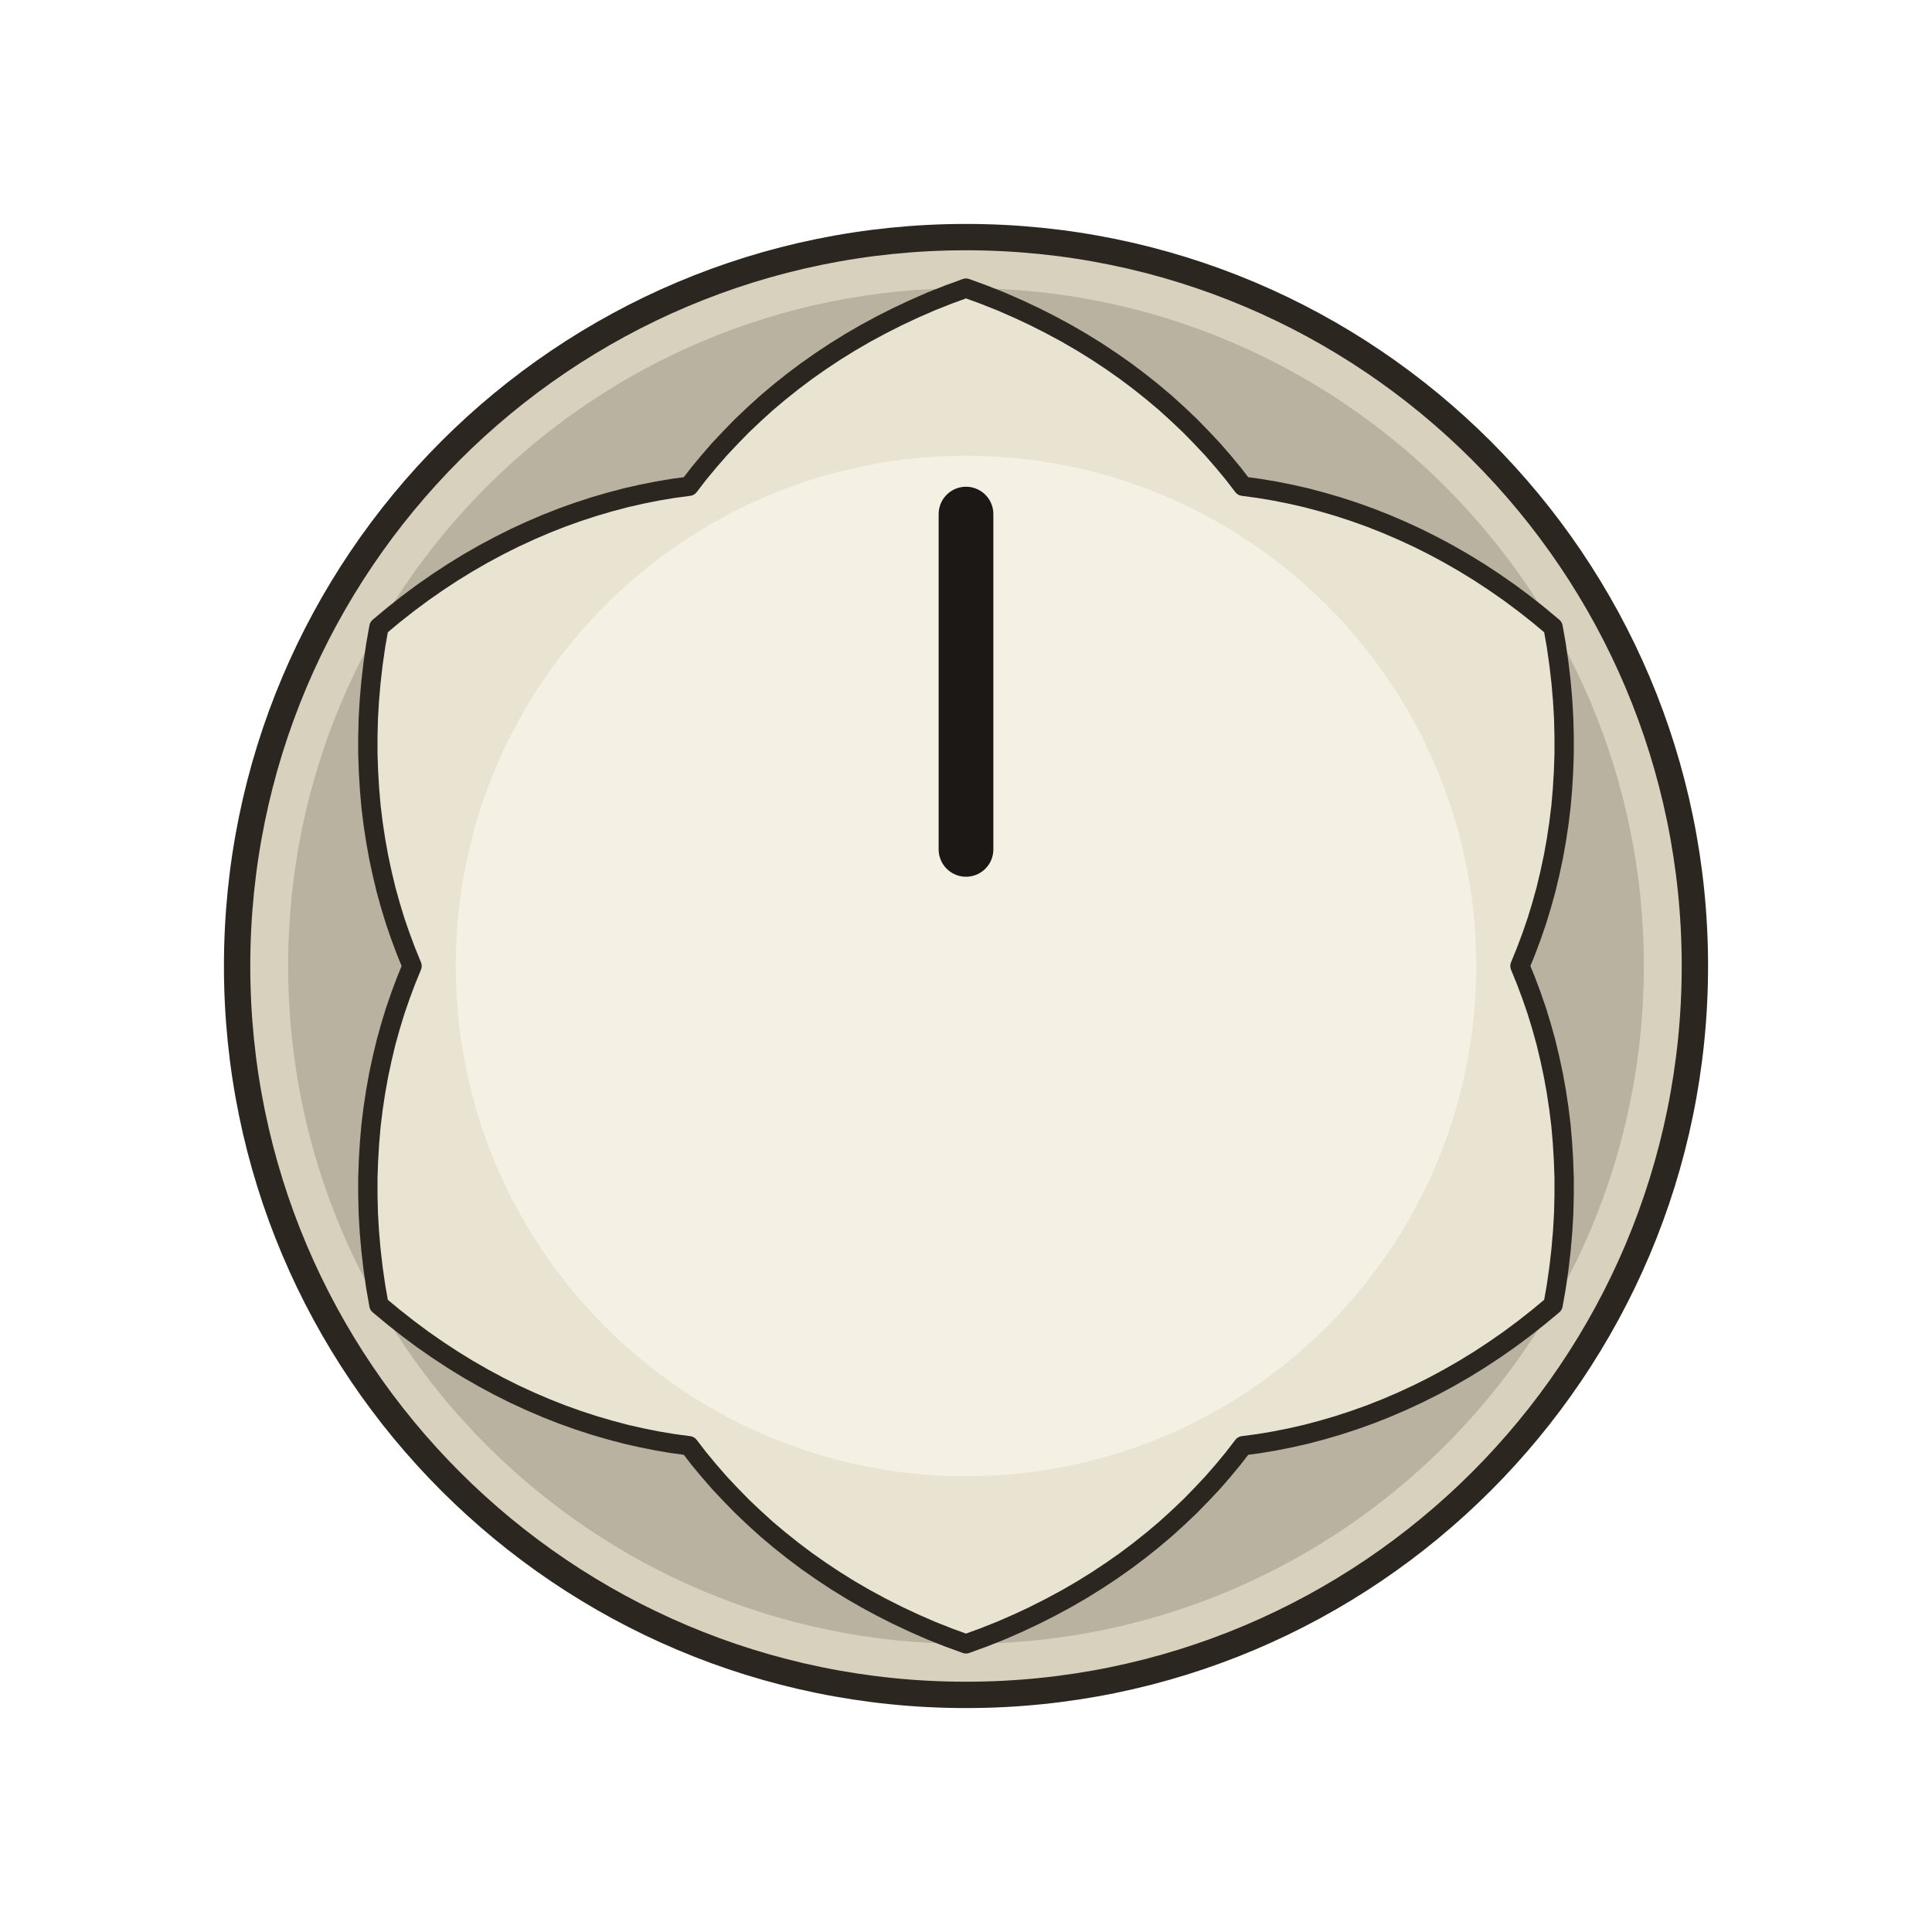
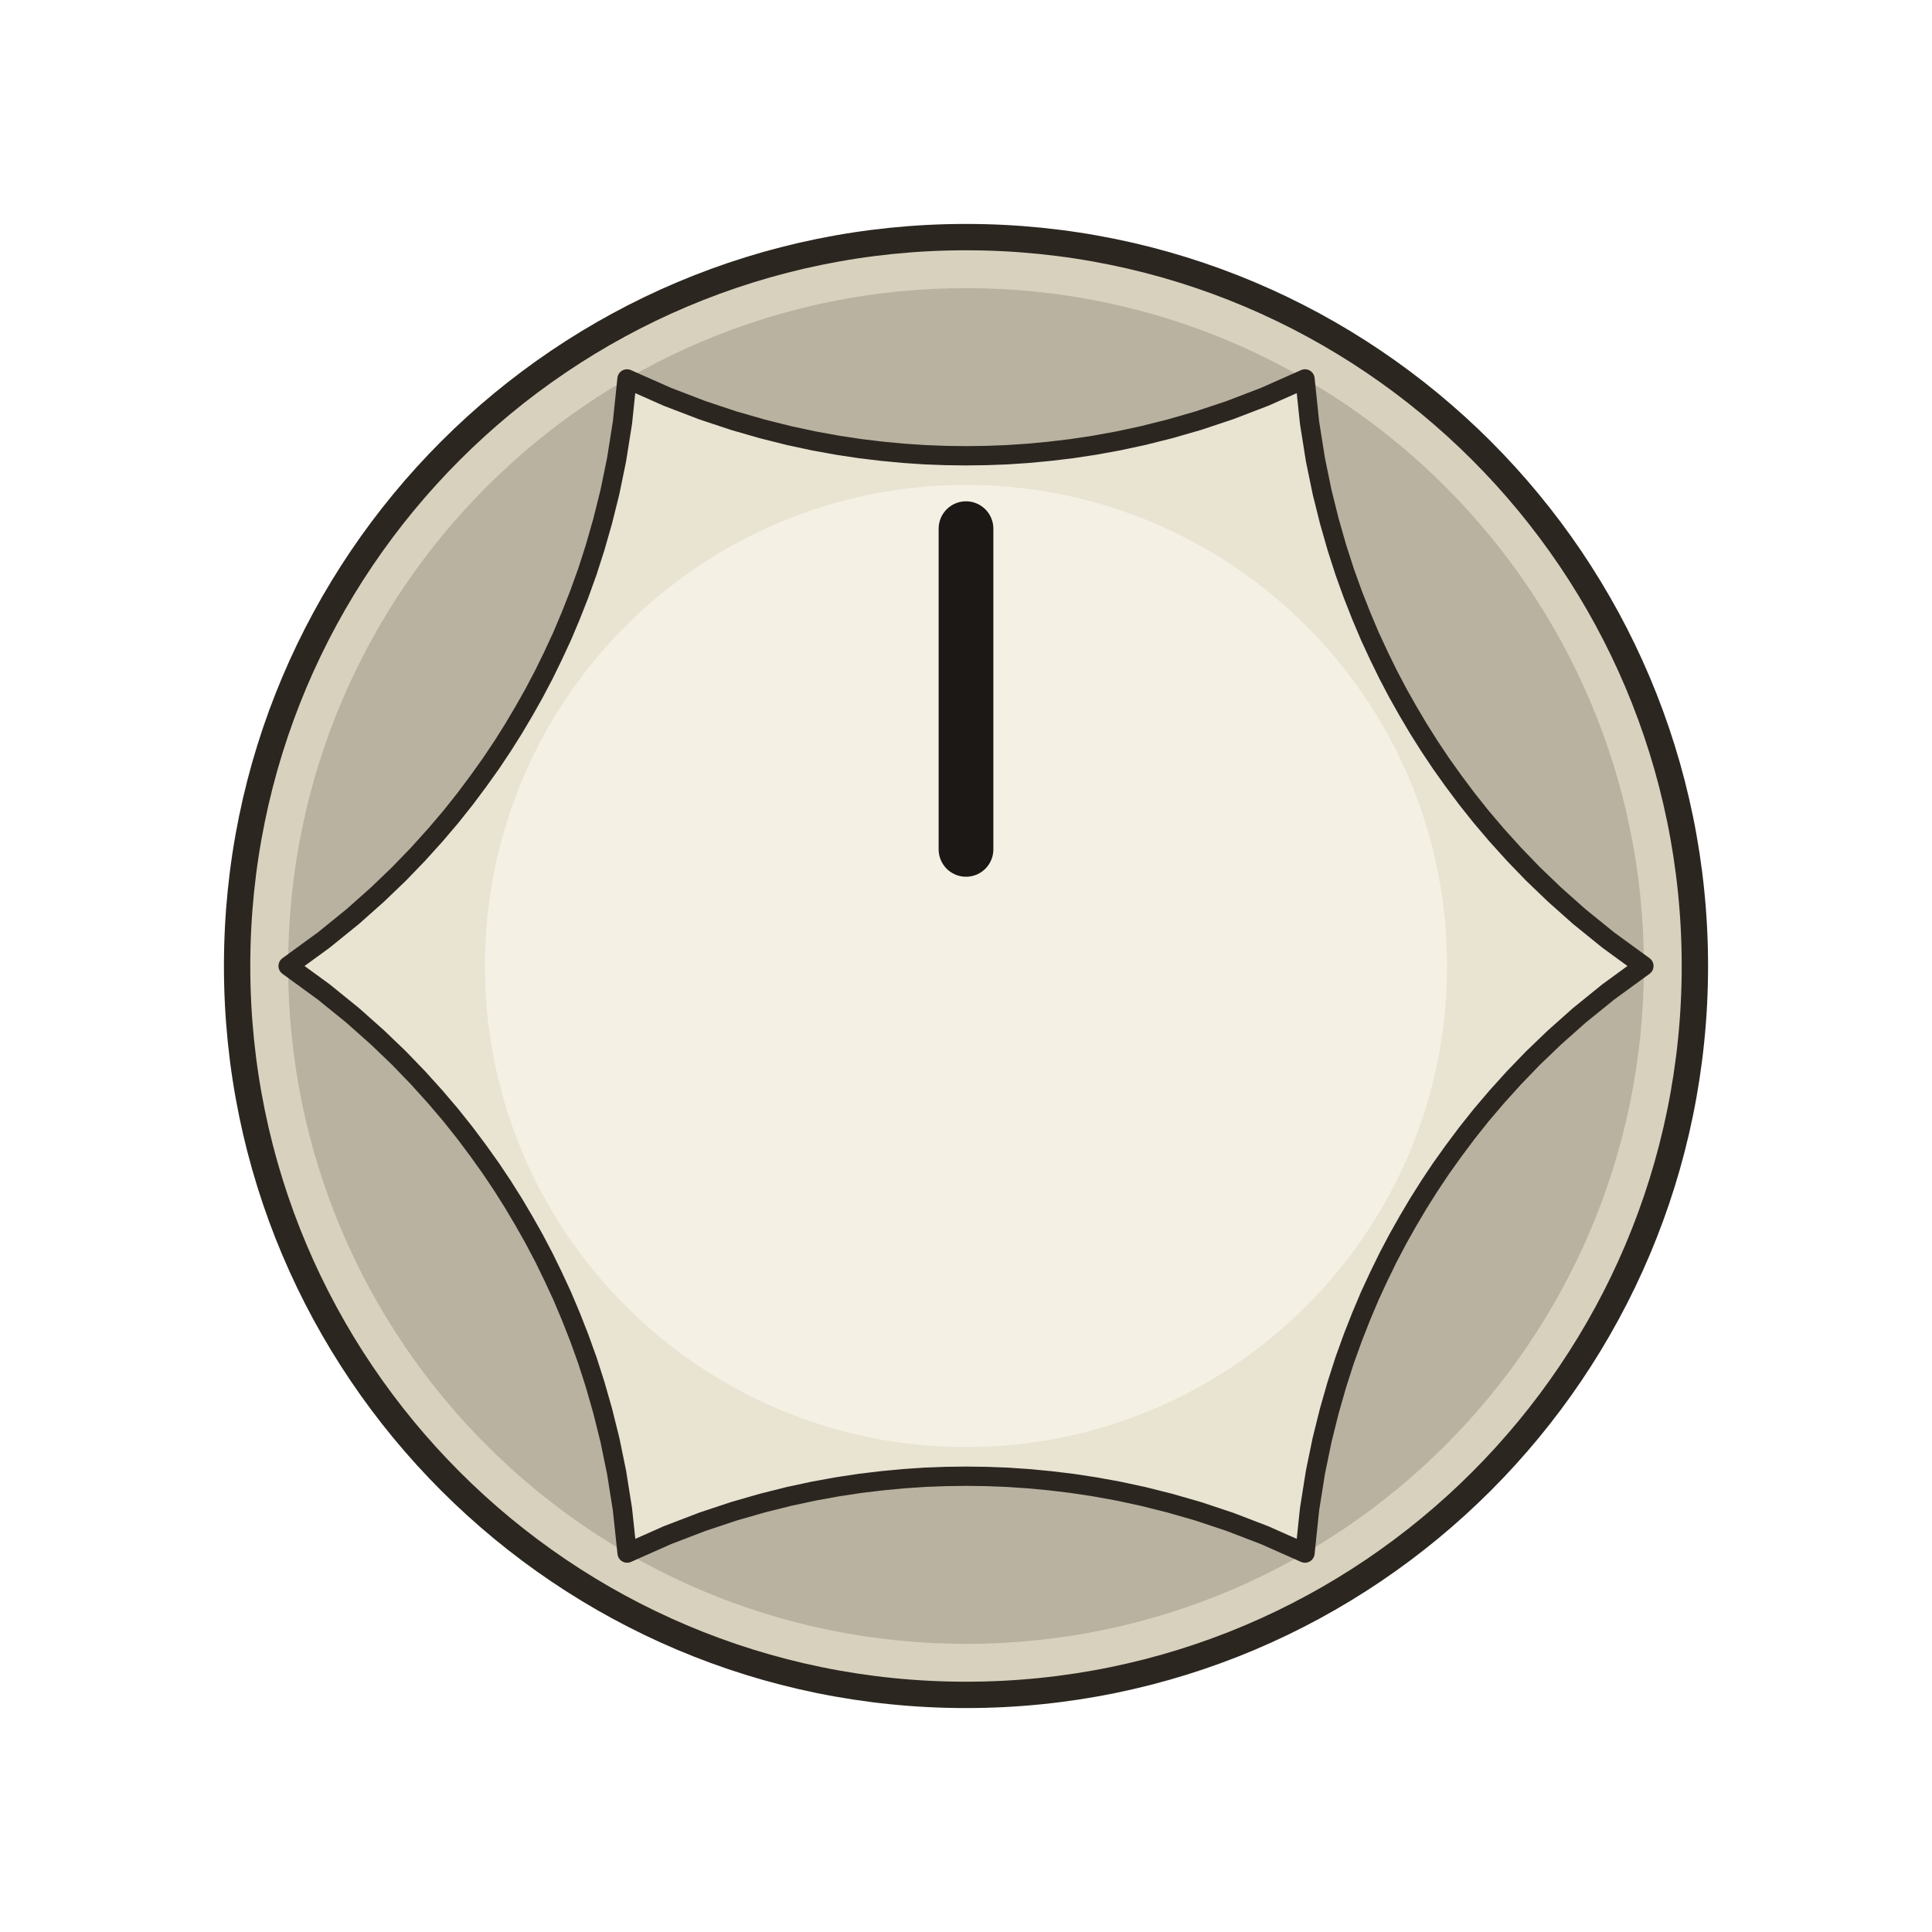
<svg xmlns="http://www.w3.org/2000/svg" width="64.961" height="64.961" viewBox="-11.000 -11.000 22.000 22.000">
  <circle cx="0" cy="0" r="8.300" fill="#d8d1bd" stroke="#2b2620" stroke-width="0.30" />
  <circle cx="0" cy="0" r="7.719" fill="#b9b2a0" />
-   <path d="M 6.308 0.000 L 6.376 0.167 L 6.440 0.338 L 6.500 0.512 L 6.554 0.689 L 6.604 0.869 L 6.648 1.053 L 6.688 1.240 L 6.722 1.429 L 6.751 1.621 L 6.775 1.815 L 6.792 2.012 L 6.804 2.211 L 6.811 2.412 L 6.811 2.615 L 6.806 2.819 L 6.794 3.025 L 6.776 3.232 L 6.752 3.440 L 6.722 3.650 L 6.685 3.860 L 6.521 3.996 L 6.355 4.127 L 6.187 4.252 L 6.016 4.371 L 5.844 4.484 L 5.670 4.591 L 5.494 4.692 L 5.317 4.787 L 5.139 4.876 L 4.959 4.959 L 4.779 5.036 L 4.599 5.107 L 4.417 5.172 L 4.236 5.231 L 4.055 5.284 L 3.874 5.332 L 3.693 5.373 L 3.512 5.409 L 3.333 5.439 L 3.154 5.463 L 3.044 5.606 L 2.928 5.746 L 2.807 5.885 L 2.680 6.020 L 2.549 6.154 L 2.412 6.284 L 2.271 6.412 L 2.124 6.536 L 1.972 6.657 L 1.815 6.775 L 1.654 6.888 L 1.488 6.998 L 1.317 7.104 L 1.141 7.206 L 0.961 7.303 L 0.777 7.396 L 0.589 7.484 L 0.397 7.568 L 0.200 7.646 L 0.000 7.719 L -0.200 7.646 L -0.397 7.568 L -0.589 7.484 L -0.777 7.396 L -0.961 7.303 L -1.141 7.206 L -1.317 7.104 L -1.488 6.998 L -1.654 6.888 L -1.815 6.775 L -1.972 6.657 L -2.124 6.536 L -2.271 6.412 L -2.412 6.284 L -2.549 6.154 L -2.680 6.020 L -2.807 5.885 L -2.928 5.746 L -3.044 5.606 L -3.154 5.463 L -3.333 5.439 L -3.512 5.409 L -3.693 5.373 L -3.874 5.332 L -4.055 5.284 L -4.236 5.231 L -4.417 5.172 L -4.599 5.107 L -4.779 5.036 L -4.959 4.959 L -5.139 4.876 L -5.317 4.787 L -5.494 4.692 L -5.670 4.591 L -5.844 4.484 L -6.016 4.371 L -6.187 4.252 L -6.355 4.127 L -6.521 3.996 L -6.685 3.860 L -6.722 3.650 L -6.752 3.440 L -6.776 3.232 L -6.794 3.025 L -6.806 2.819 L -6.811 2.615 L -6.811 2.412 L -6.804 2.211 L -6.792 2.012 L -6.775 1.815 L -6.751 1.621 L -6.722 1.429 L -6.688 1.240 L -6.648 1.053 L -6.604 0.869 L -6.554 0.689 L -6.500 0.512 L -6.440 0.338 L -6.376 0.167 L -6.308 0.000 L -6.376 -0.167 L -6.440 -0.338 L -6.500 -0.512 L -6.554 -0.689 L -6.604 -0.869 L -6.648 -1.053 L -6.688 -1.240 L -6.722 -1.429 L -6.751 -1.621 L -6.775 -1.815 L -6.792 -2.012 L -6.804 -2.211 L -6.811 -2.412 L -6.811 -2.615 L -6.806 -2.819 L -6.794 -3.025 L -6.776 -3.232 L -6.752 -3.440 L -6.722 -3.650 L -6.685 -3.859 L -6.521 -3.996 L -6.355 -4.127 L -6.187 -4.252 L -6.016 -4.371 L -5.844 -4.484 L -5.670 -4.591 L -5.494 -4.692 L -5.317 -4.787 L -5.139 -4.876 L -4.959 -4.959 L -4.779 -5.036 L -4.599 -5.107 L -4.417 -5.172 L -4.236 -5.231 L -4.055 -5.284 L -3.874 -5.332 L -3.693 -5.373 L -3.512 -5.409 L -3.333 -5.439 L -3.154 -5.463 L -3.044 -5.606 L -2.928 -5.746 L -2.807 -5.885 L -2.680 -6.020 L -2.549 -6.154 L -2.412 -6.284 L -2.271 -6.412 L -2.124 -6.536 L -1.972 -6.657 L -1.815 -6.775 L -1.654 -6.888 L -1.488 -6.998 L -1.317 -7.104 L -1.141 -7.206 L -0.961 -7.303 L -0.777 -7.396 L -0.589 -7.484 L -0.397 -7.568 L -0.200 -7.646 L -0.000 -7.719 L 0.200 -7.646 L 0.397 -7.568 L 0.589 -7.484 L 0.777 -7.396 L 0.961 -7.303 L 1.141 -7.206 L 1.317 -7.104 L 1.488 -6.998 L 1.654 -6.888 L 1.815 -6.775 L 1.972 -6.657 L 2.124 -6.536 L 2.271 -6.412 L 2.412 -6.284 L 2.549 -6.154 L 2.680 -6.020 L 2.807 -5.885 L 2.928 -5.746 L 3.044 -5.606 L 3.154 -5.463 L 3.333 -5.439 L 3.512 -5.409 L 3.693 -5.373 L 3.874 -5.332 L 4.055 -5.284 L 4.236 -5.231 L 4.417 -5.172 L 4.599 -5.107 L 4.779 -5.036 L 4.959 -4.959 L 5.139 -4.876 L 5.317 -4.787 L 5.494 -4.692 L 5.670 -4.591 L 5.844 -4.484 L 6.016 -4.371 L 6.187 -4.252 L 6.355 -4.127 L 6.521 -3.996 L 6.685 -3.859 L 6.722 -3.650 L 6.752 -3.440 L 6.776 -3.232 L 6.794 -3.025 L 6.806 -2.819 L 6.811 -2.615 L 6.811 -2.412 L 6.804 -2.211 L 6.792 -2.012 L 6.775 -1.815 L 6.751 -1.621 L 6.722 -1.429 L 6.688 -1.240 L 6.648 -1.053 L 6.604 -0.869 L 6.554 -0.689 L 6.500 -0.512 L 6.440 -0.338 L 6.376 -0.167 Z" fill="#e9e3d2" stroke="#2b2620" stroke-width="0.22" stroke-linejoin="round" />
-   <circle cx="0" cy="0" r="5.810" fill="#f4f0e4" />
-   <line x1="0" y1="-1.328" x2="0" y2="-5.146" stroke="#1b1815" stroke-width="0.623" stroke-linecap="round" />
+   <path d="M 7.719 0.000 L 7.314 0.295 L 6.982 0.564 L 6.701 0.814 L 6.456 1.049 L 6.239 1.274 L 6.044 1.490 L 5.866 1.699 L 5.703 1.904 L 5.552 2.106 L 5.410 2.305 L 5.277 2.504 L 5.151 2.704 L 5.032 2.905 L 4.917 3.109 L 4.807 3.318 L 4.702 3.533 L 4.599 3.755 L 4.501 3.987 L 4.405 4.231 L 4.312 4.489 L 4.223 4.766 L 4.137 5.067 L 4.055 5.396 L 3.979 5.765 L 3.912 6.187 L 3.860 6.685 L 3.859 6.685 L 3.402 6.482 L 3.003 6.329 L 2.646 6.210 L 2.319 6.116 L 2.016 6.040 L 1.732 5.979 L 1.462 5.930 L 1.203 5.891 L 0.952 5.861 L 0.709 5.838 L 0.470 5.822 L 0.234 5.813 L 0.000 5.810 L -0.234 5.813 L -0.470 5.822 L -0.709 5.838 L -0.952 5.861 L -1.203 5.891 L -1.462 5.930 L -1.732 5.979 L -2.016 6.040 L -2.319 6.116 L -2.646 6.210 L -3.003 6.329 L -3.402 6.482 L -3.859 6.685 L -3.859 6.685 L -3.912 6.187 L -3.979 5.765 L -4.055 5.396 L -4.137 5.067 L -4.223 4.766 L -4.312 4.489 L -4.405 4.231 L -4.501 3.987 L -4.599 3.755 L -4.702 3.533 L -4.807 3.318 L -4.917 3.109 L -5.032 2.905 L -5.151 2.704 L -5.277 2.504 L -5.410 2.305 L -5.552 2.106 L -5.703 1.904 L -5.866 1.699 L -6.044 1.490 L -6.239 1.274 L -6.456 1.049 L -6.701 0.814 L -6.982 0.564 L -7.314 0.295 L -7.719 0.000 L -7.719 0.000 L -7.314 -0.295 L -6.982 -0.564 L -6.701 -0.814 L -6.456 -1.049 L -6.239 -1.274 L -6.044 -1.490 L -5.866 -1.699 L -5.703 -1.904 L -5.552 -2.106 L -5.410 -2.305 L -5.277 -2.504 L -5.151 -2.704 L -5.032 -2.905 L -4.917 -3.109 L -4.807 -3.318 L -4.702 -3.533 L -4.599 -3.755 L -4.501 -3.987 L -4.405 -4.231 L -4.312 -4.489 L -4.223 -4.766 L -4.137 -5.067 L -4.055 -5.396 L -3.979 -5.765 L -3.912 -6.187 L -3.860 -6.685 L -3.860 -6.685 L -3.402 -6.482 L -3.003 -6.329 L -2.646 -6.210 L -2.319 -6.116 L -2.016 -6.040 L -1.732 -5.979 L -1.462 -5.930 L -1.203 -5.891 L -0.952 -5.861 L -0.709 -5.838 L -0.470 -5.822 L -0.234 -5.813 L -0.000 -5.810 L 0.234 -5.813 L 0.470 -5.822 L 0.709 -5.838 L 0.952 -5.861 L 1.203 -5.891 L 1.462 -5.930 L 1.732 -5.979 L 2.016 -6.040 L 2.319 -6.116 L 2.646 -6.210 L 3.003 -6.329 L 3.402 -6.482 L 3.860 -6.685 L 3.860 -6.685 L 3.912 -6.187 L 3.979 -5.765 L 4.055 -5.396 L 4.137 -5.067 L 4.223 -4.766 L 4.312 -4.489 L 4.405 -4.231 L 4.501 -3.987 L 4.599 -3.755 L 4.702 -3.533 L 4.807 -3.318 L 4.917 -3.109 L 5.032 -2.905 L 5.151 -2.704 L 5.277 -2.504 L 5.410 -2.305 L 5.552 -2.106 L 5.703 -1.904 L 5.866 -1.699 L 6.044 -1.490 L 6.239 -1.274 L 6.456 -1.049 L 6.701 -0.814 L 6.982 -0.564 L 7.314 -0.295 L 7.719 0.000 Z" fill="#e9e3d2" stroke="#2b2620" stroke-width="0.22" stroke-linejoin="round" />
+   <circle cx="0" cy="0" r="5.478" fill="#f4f0e4" />
+   <line x1="0" y1="-1.328" x2="0" y2="-4.980" stroke="#1b1815" stroke-width="0.623" stroke-linecap="round" />
</svg>
